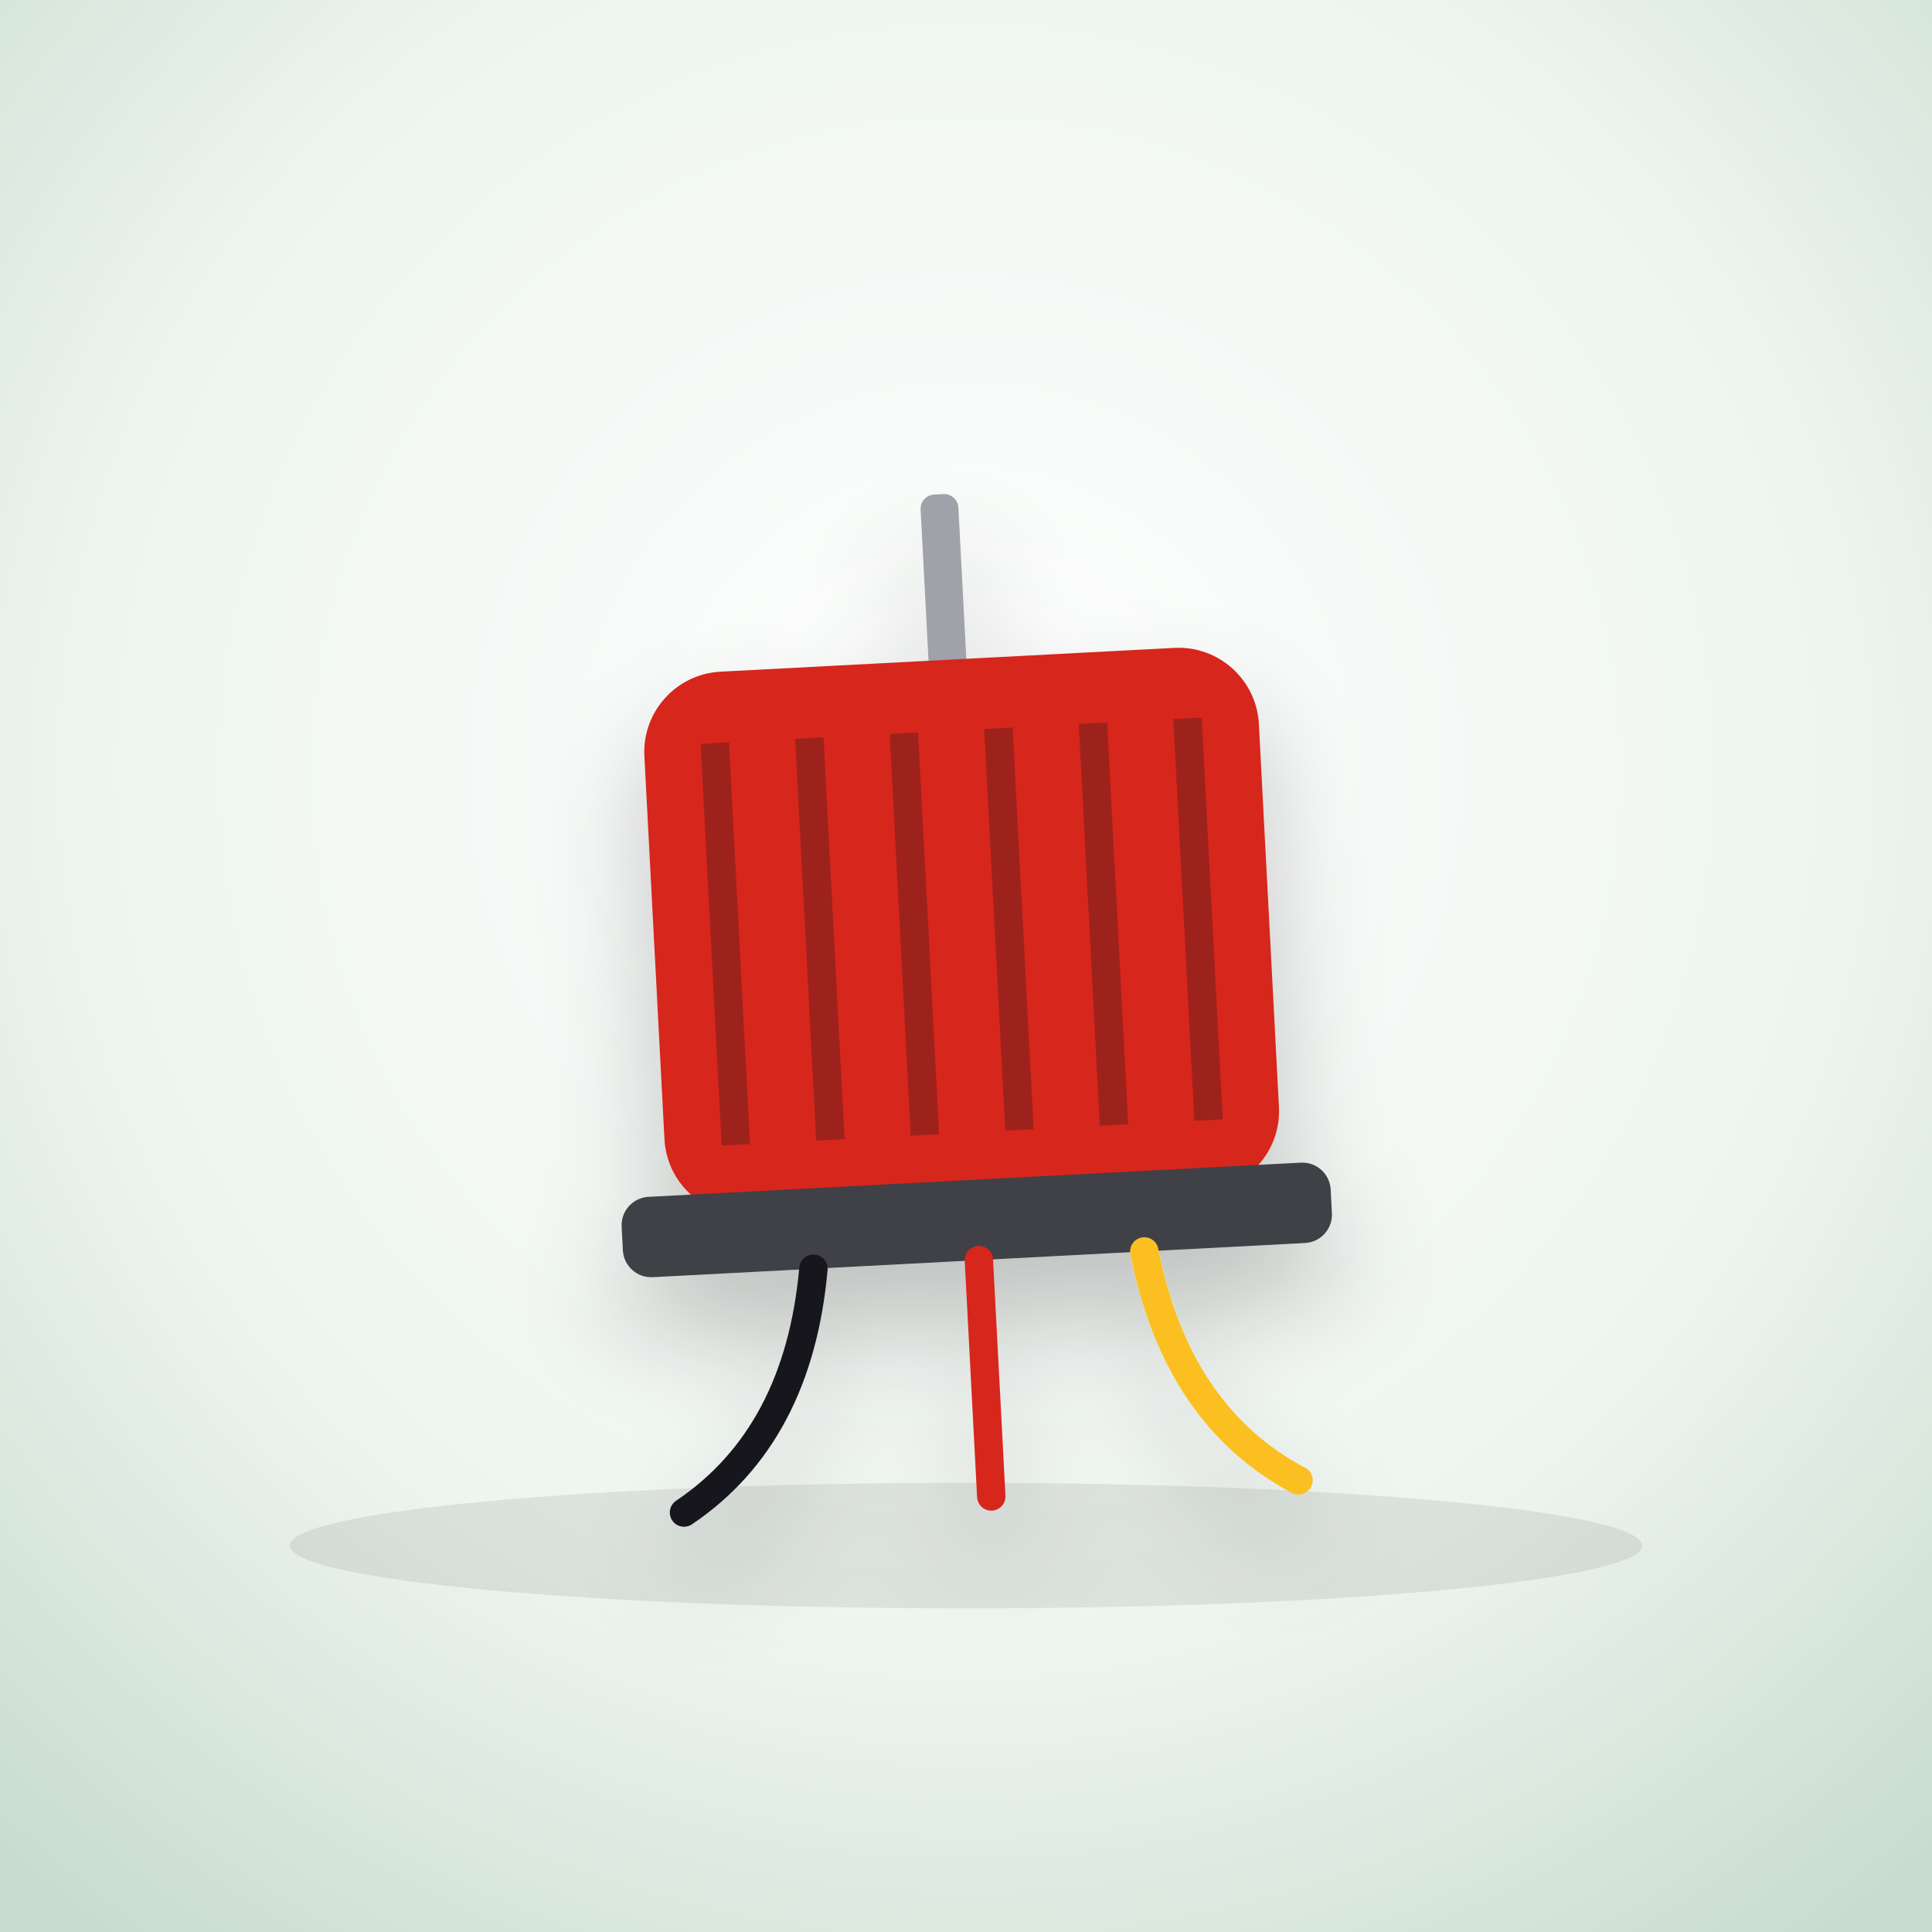
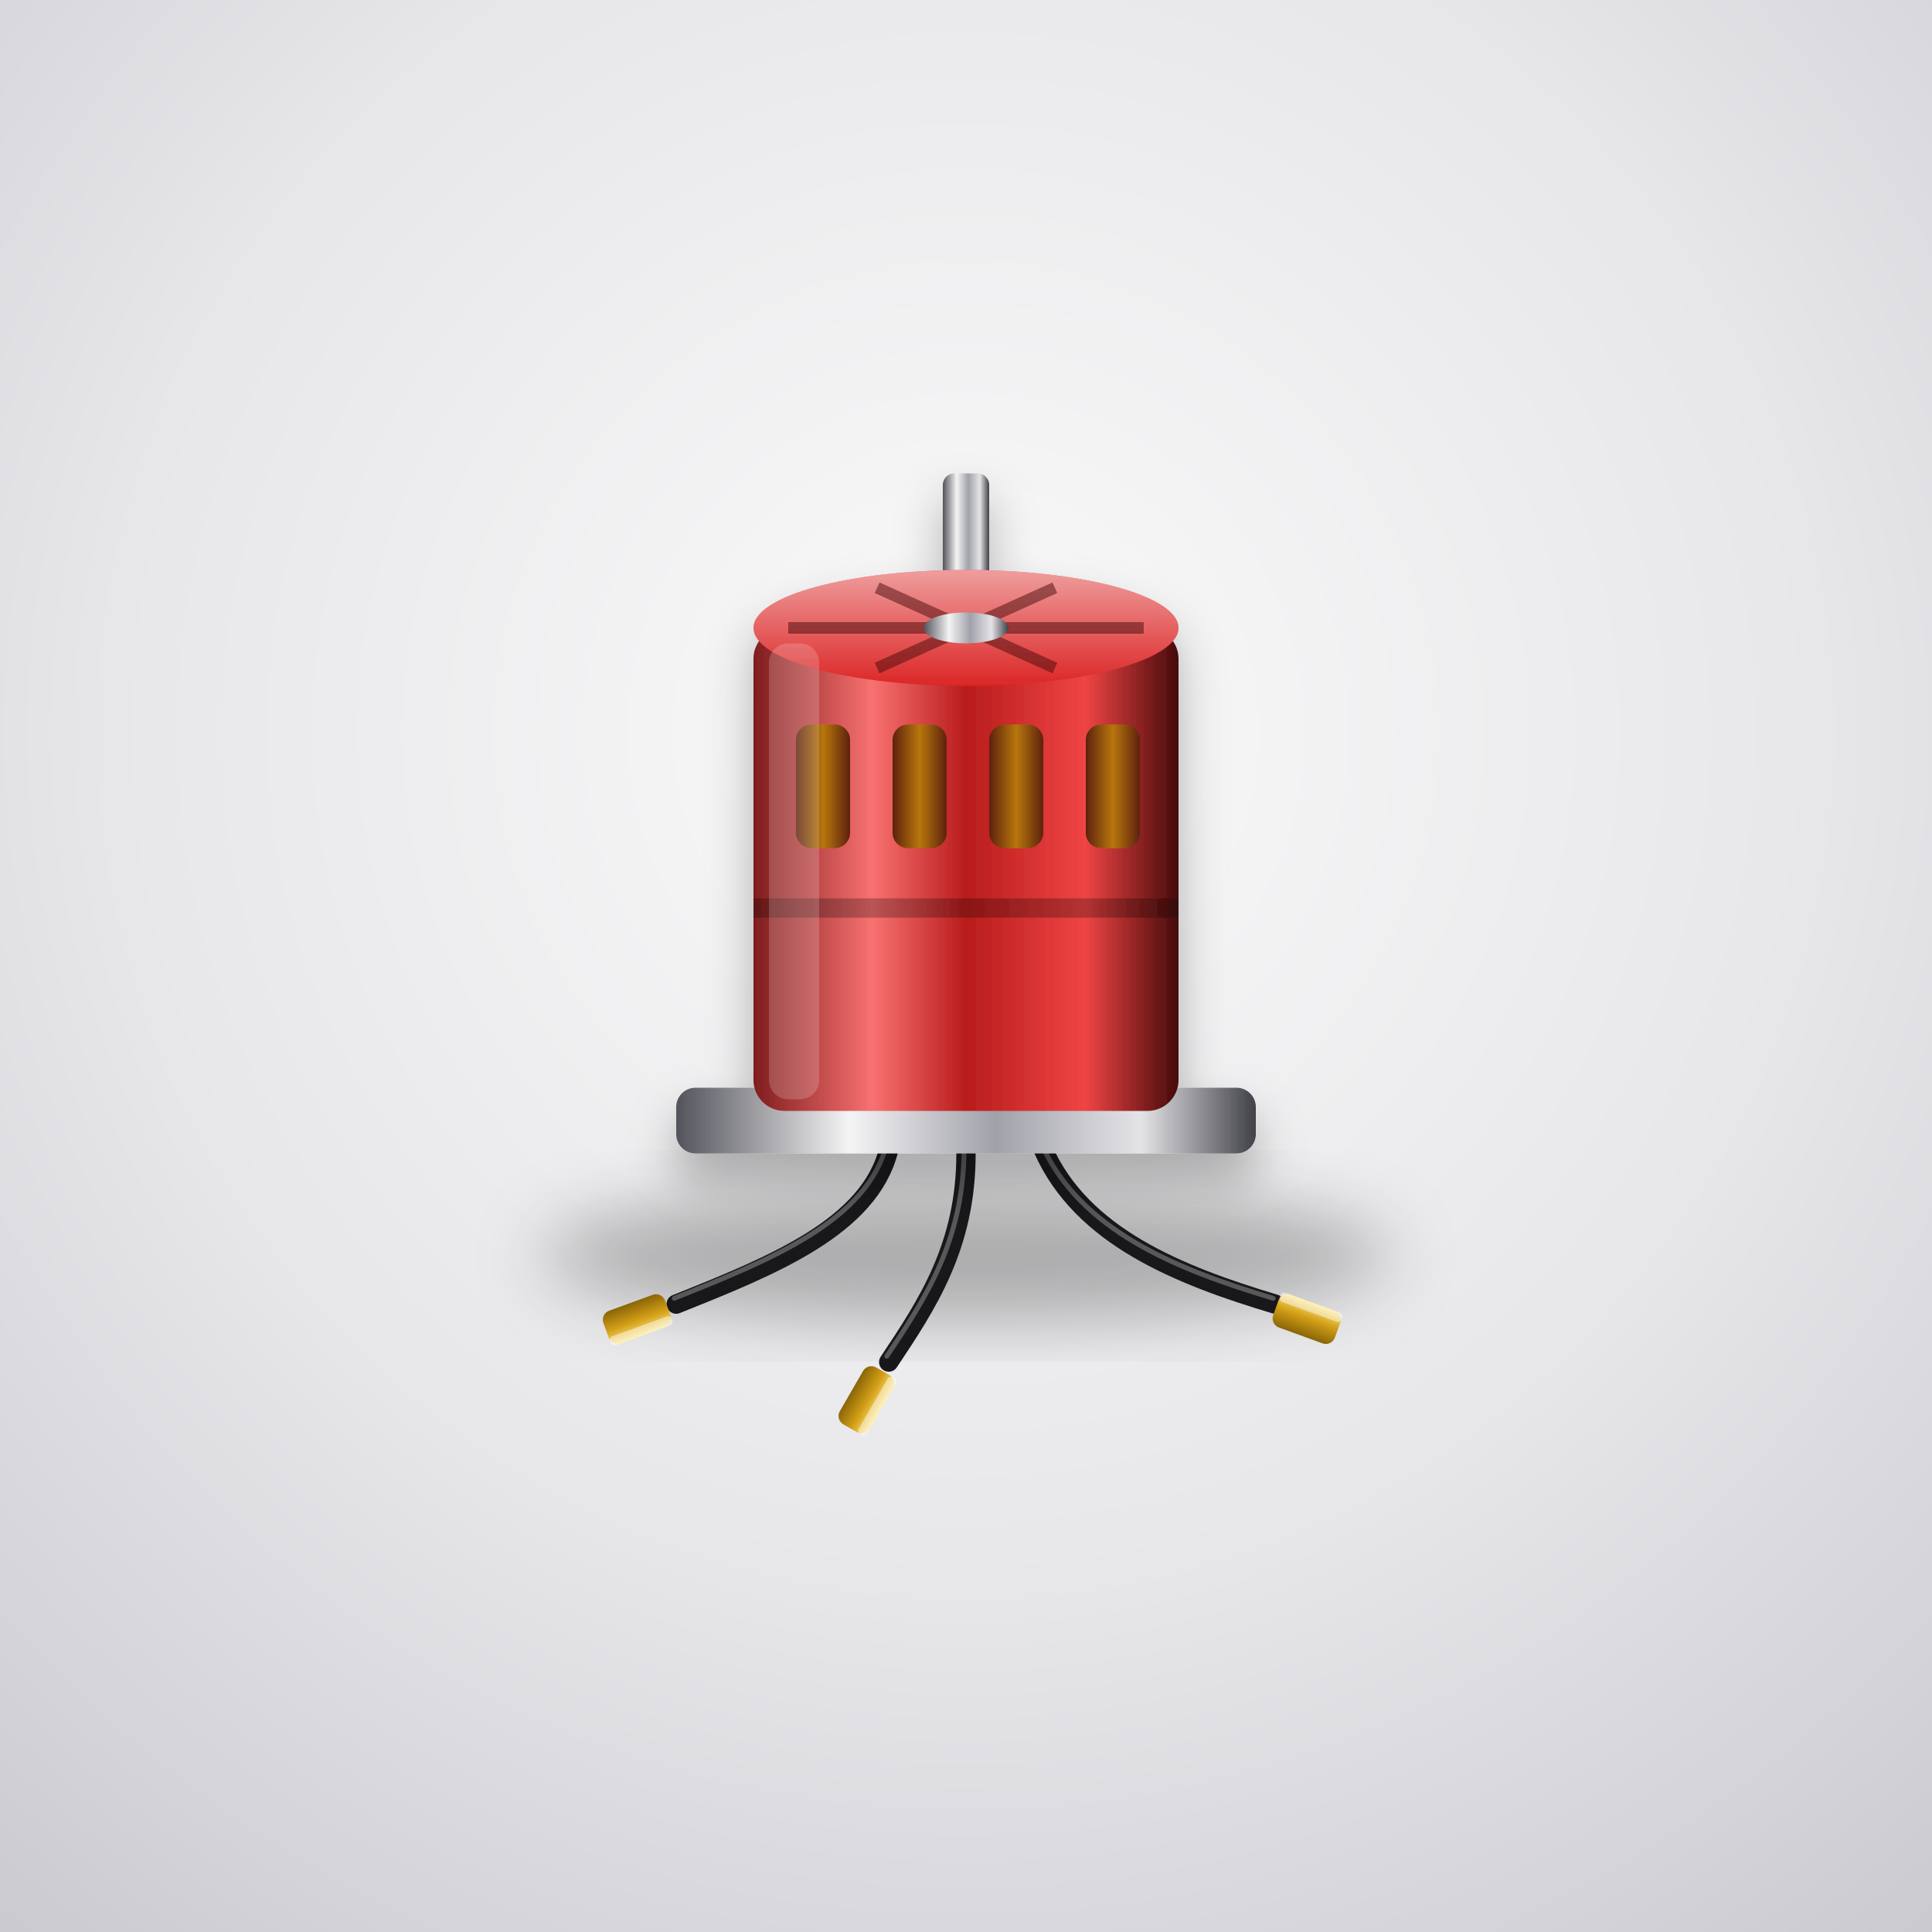
- <svg xmlns="http://www.w3.org/2000/svg" viewBox="0 0 800 800" width="800" height="800" role="img" aria-label="">
+ <svg xmlns="http://www.w3.org/2000/svg" viewBox="0 0 800 800" width="800" height="800">
  <defs>
-     <radialGradient id="bg" cx="50%" cy="40%" r="75%">
-       <stop offset="0%" stop-color="#ffffff" />
-       <stop offset="60%" stop-color="#eef5f0" />
-       <stop offset="100%" stop-color="#c8dccd" />
+     <radialGradient id="bg" cx="50%" cy="38%" r="80%">
+       <stop offset="0" stop-color="#fafafa" />
+       <stop offset=".55" stop-color="#e7e7ea" />
+       <stop offset="1" stop-color="#c9c9cf" />
    </radialGradient>
-     <filter id="sh" x="-20%" y="-20%" width="140%" height="160%">
-       <feDropShadow dx="0" dy="24" stdDeviation="22" flood-color="#000" flood-opacity=".22" />
+     <filter id="soft" x="-30%" y="-30%" width="160%" height="160%">
+       <feGaussianBlur stdDeviation="18" />
    </filter>
+     <filter id="lift" x="-20%" y="-20%" width="140%" height="160%">
+       <feDropShadow dx="0" dy="14" stdDeviation="12" flood-color="#000" flood-opacity=".28" />
+     </filter>
+     <linearGradient id="gold" x1="0" y1="0" x2="0" y2="1">
+       <stop offset="0" stop-color="#fde68a" />
+       <stop offset=".45" stop-color="#d4a017" />
+       <stop offset="1" stop-color="#8a6508" />
+     </linearGradient>
+     <linearGradient id="yellow" x1="0" y1="0" x2="0" y2="1">
+       <stop offset="0" stop-color="#fde047" />
+       <stop offset=".6" stop-color="#eab308" />
+       <stop offset="1" stop-color="#a16207" />
+     </linearGradient>
+     <linearGradient id="steel" x1="0" y1="0" x2="1" y2="0">
+       <stop offset="0" stop-color="#52525b" />
+       <stop offset=".3" stop-color="#f4f4f5" />
+       <stop offset=".55" stop-color="#a1a1aa" />
+       <stop offset=".8" stop-color="#e4e4e7" />
+       <stop offset="1" stop-color="#3f3f46" />
+     </linearGradient>
+     <linearGradient id="gloss" x1="0" y1="0" x2="0" y2="1">
+       <stop offset="0" stop-color="#fff" stop-opacity=".55" />
+       <stop offset="1" stop-color="#fff" stop-opacity="0" />
+     </linearGradient>
+     <linearGradient id="black" x1="0" y1="0" x2="0" y2="1">
+       <stop offset="0" stop-color="#3f3f46" />
+       <stop offset=".5" stop-color="#18181b" />
+       <stop offset="1" stop-color="#09090b" />
+     </linearGradient>
  </defs>
  <rect width="800" height="800" fill="url(#bg)" />
-   <ellipse cx="400" cy="640" rx="280" ry="26" fill="#000" opacity=".08" />
-   <g filter="url(#sh)" transform="translate(400 420) rotate(-3) scale(0.98) translate(-400 -420)">
-     <rect x="392" y="200" width="16" height="90" rx="6" fill="#a1a1aa" />
-     <rect x="270" y="270" width="260" height="230" rx="34" fill="#D7261E" />
-     <path d="M300 300 v170 M340 300 v170 M380 300 v170 M420 300 v170 M460 300 v170 M500 300 v170" stroke="#18181b" stroke-width="12" opacity=".3" />
-     <rect x="250" y="490" width="300" height="34" rx="12" fill="#3f3f46" />
-     <g stroke-width="12" stroke-linecap="round" fill="none">
-       <path d="M330 524 q-10 70 -60 100" stroke="#18181b" />
-       <path d="M400 524 v100" stroke="#D7261E" />
-       <path d="M470 524 q10 70 60 100" stroke="#fbbf24" />
+   <g transform="translate(400 380) scale(.8) translate(-400 -400)">
+     <ellipse cx="400" cy="575" rx="220" ry="34" fill="#000" opacity=".28" filter="url(#soft)" />
+     <defs>
+       <linearGradient id="bell" x1="0" y1="0" x2="1" y2="0">
+         <stop offset="0" stop-color="#7f1d1d" />
+         <stop offset=".28" stop-color="#f87171" />
+         <stop offset=".5" stop-color="#b91c1c" />
+         <stop offset=".78" stop-color="#ef4444" />
+         <stop offset="1" stop-color="#450a0a" />
+       </linearGradient>
+       <linearGradient id="copper" x1="0" y1="0" x2="1" y2="0">
+         <stop offset="0" stop-color="#7c2d12" />
+         <stop offset=".5" stop-color="#f59e0b" />
+         <stop offset="1" stop-color="#7c2d12" />
+       </linearGradient>
+     </defs>
+     <path d="M360 520 C350 560 300 580 250 600" fill="none" stroke="#18181b" stroke-width="10" stroke-linecap="round" stroke-linejoin="round" />
+     <path d="M360 520 C350 560 300 580 250 600" fill="none" stroke="#fff" stroke-opacity=".28" stroke-width="2.5" stroke-linecap="round" transform="translate(-1 -3)" />
+     <g transform="translate(240 604) rotate(160)">
+       <rect x="-6" y="-9" width="34" height="18" rx="5" fill="url(#gold)" />
+       <rect x="-6" y="-9" width="34" height="5" rx="2" fill="#fff" opacity=".45" />
+     </g>
+     <path d="M400 522 C400 570 380 600 360 630" fill="none" stroke="#18181b" stroke-width="10" stroke-linecap="round" stroke-linejoin="round" />
+     <path d="M400 522 C400 570 380 600 360 630" fill="none" stroke="#fff" stroke-opacity=".28" stroke-width="2.5" stroke-linecap="round" transform="translate(-1 -3)" />
+     <g transform="translate(354 640) rotate(120)">
+       <rect x="-6" y="-9" width="34" height="18" rx="5" fill="url(#gold)" />
+       <rect x="-6" y="-9" width="34" height="5" rx="2" fill="#fff" opacity=".45" />
+     </g>
+     <path d="M440 520 C460 565 510 585 560 600" fill="none" stroke="#18181b" stroke-width="10" stroke-linecap="round" stroke-linejoin="round" />
+     <path d="M440 520 C460 565 510 585 560 600" fill="none" stroke="#fff" stroke-opacity=".28" stroke-width="2.5" stroke-linecap="round" transform="translate(-1 -3)" />
+     <g transform="translate(566 604) rotate(20)">
+       <rect x="-6" y="-9" width="34" height="18" rx="5" fill="url(#gold)" />
+       <rect x="-6" y="-9" width="34" height="5" rx="2" fill="#fff" opacity=".45" />
+     </g>
+     <g filter="url(#lift)">
+       <rect x="388" y="170" width="24" height="90" rx="6" fill="url(#steel)" />
+       <rect x="250" y="488" width="300" height="34" rx="10" fill="url(#steel)" />
+       <rect x="290" y="250" width="220" height="250" rx="16" fill="url(#bell)" />
+       <rect x="312" y="300" width="28" height="64" rx="8" fill="url(#copper)" />
+       <rect x="312" y="300" width="28" height="64" rx="8" fill="#000" opacity=".25" />
+       <rect x="362" y="300" width="28" height="64" rx="8" fill="url(#copper)" />
+       <rect x="362" y="300" width="28" height="64" rx="8" fill="#000" opacity=".25" />
+       <rect x="412" y="300" width="28" height="64" rx="8" fill="url(#copper)" />
+       <rect x="412" y="300" width="28" height="64" rx="8" fill="#000" opacity=".25" />
+       <rect x="462" y="300" width="28" height="64" rx="8" fill="url(#copper)" />
+       <rect x="462" y="300" width="28" height="64" rx="8" fill="#000" opacity=".25" />
+       <rect x="290" y="390" width="220" height="10" fill="#000" opacity=".25" />
+       <ellipse cx="400" cy="250" rx="110" ry="30" fill="#dc2626" />
+       <ellipse cx="400" cy="250" rx="110" ry="30" fill="url(#gloss)" />
+       <path d="M400 250 L492 250" stroke="#450a0a" stroke-width="6" opacity=".5" />
+       <path d="M400 250 L446 270.785" stroke="#450a0a" stroke-width="6" opacity=".5" />
+       <path d="M400 250 L354 270.785" stroke="#450a0a" stroke-width="6" opacity=".5" />
+       <path d="M400 250 L308 250" stroke="#450a0a" stroke-width="6" opacity=".5" />
+       <path d="M400 250 L354 229.215" stroke="#450a0a" stroke-width="6" opacity=".5" />
+       <path d="M400 250 L446 229.215" stroke="#450a0a" stroke-width="6" opacity=".5" />
+       <ellipse cx="400" cy="250" rx="22" ry="8" fill="url(#steel)" />
+       <rect x="298" y="258" width="26" height="236" rx="10" fill="#fff" opacity=".18" />
    </g>
  </g>
-   <text x="400" y="720" text-anchor="middle" font-family="Arial, Helvetica, sans-serif" font-size="30" font-weight="700" fill="#27272a" />
</svg>
